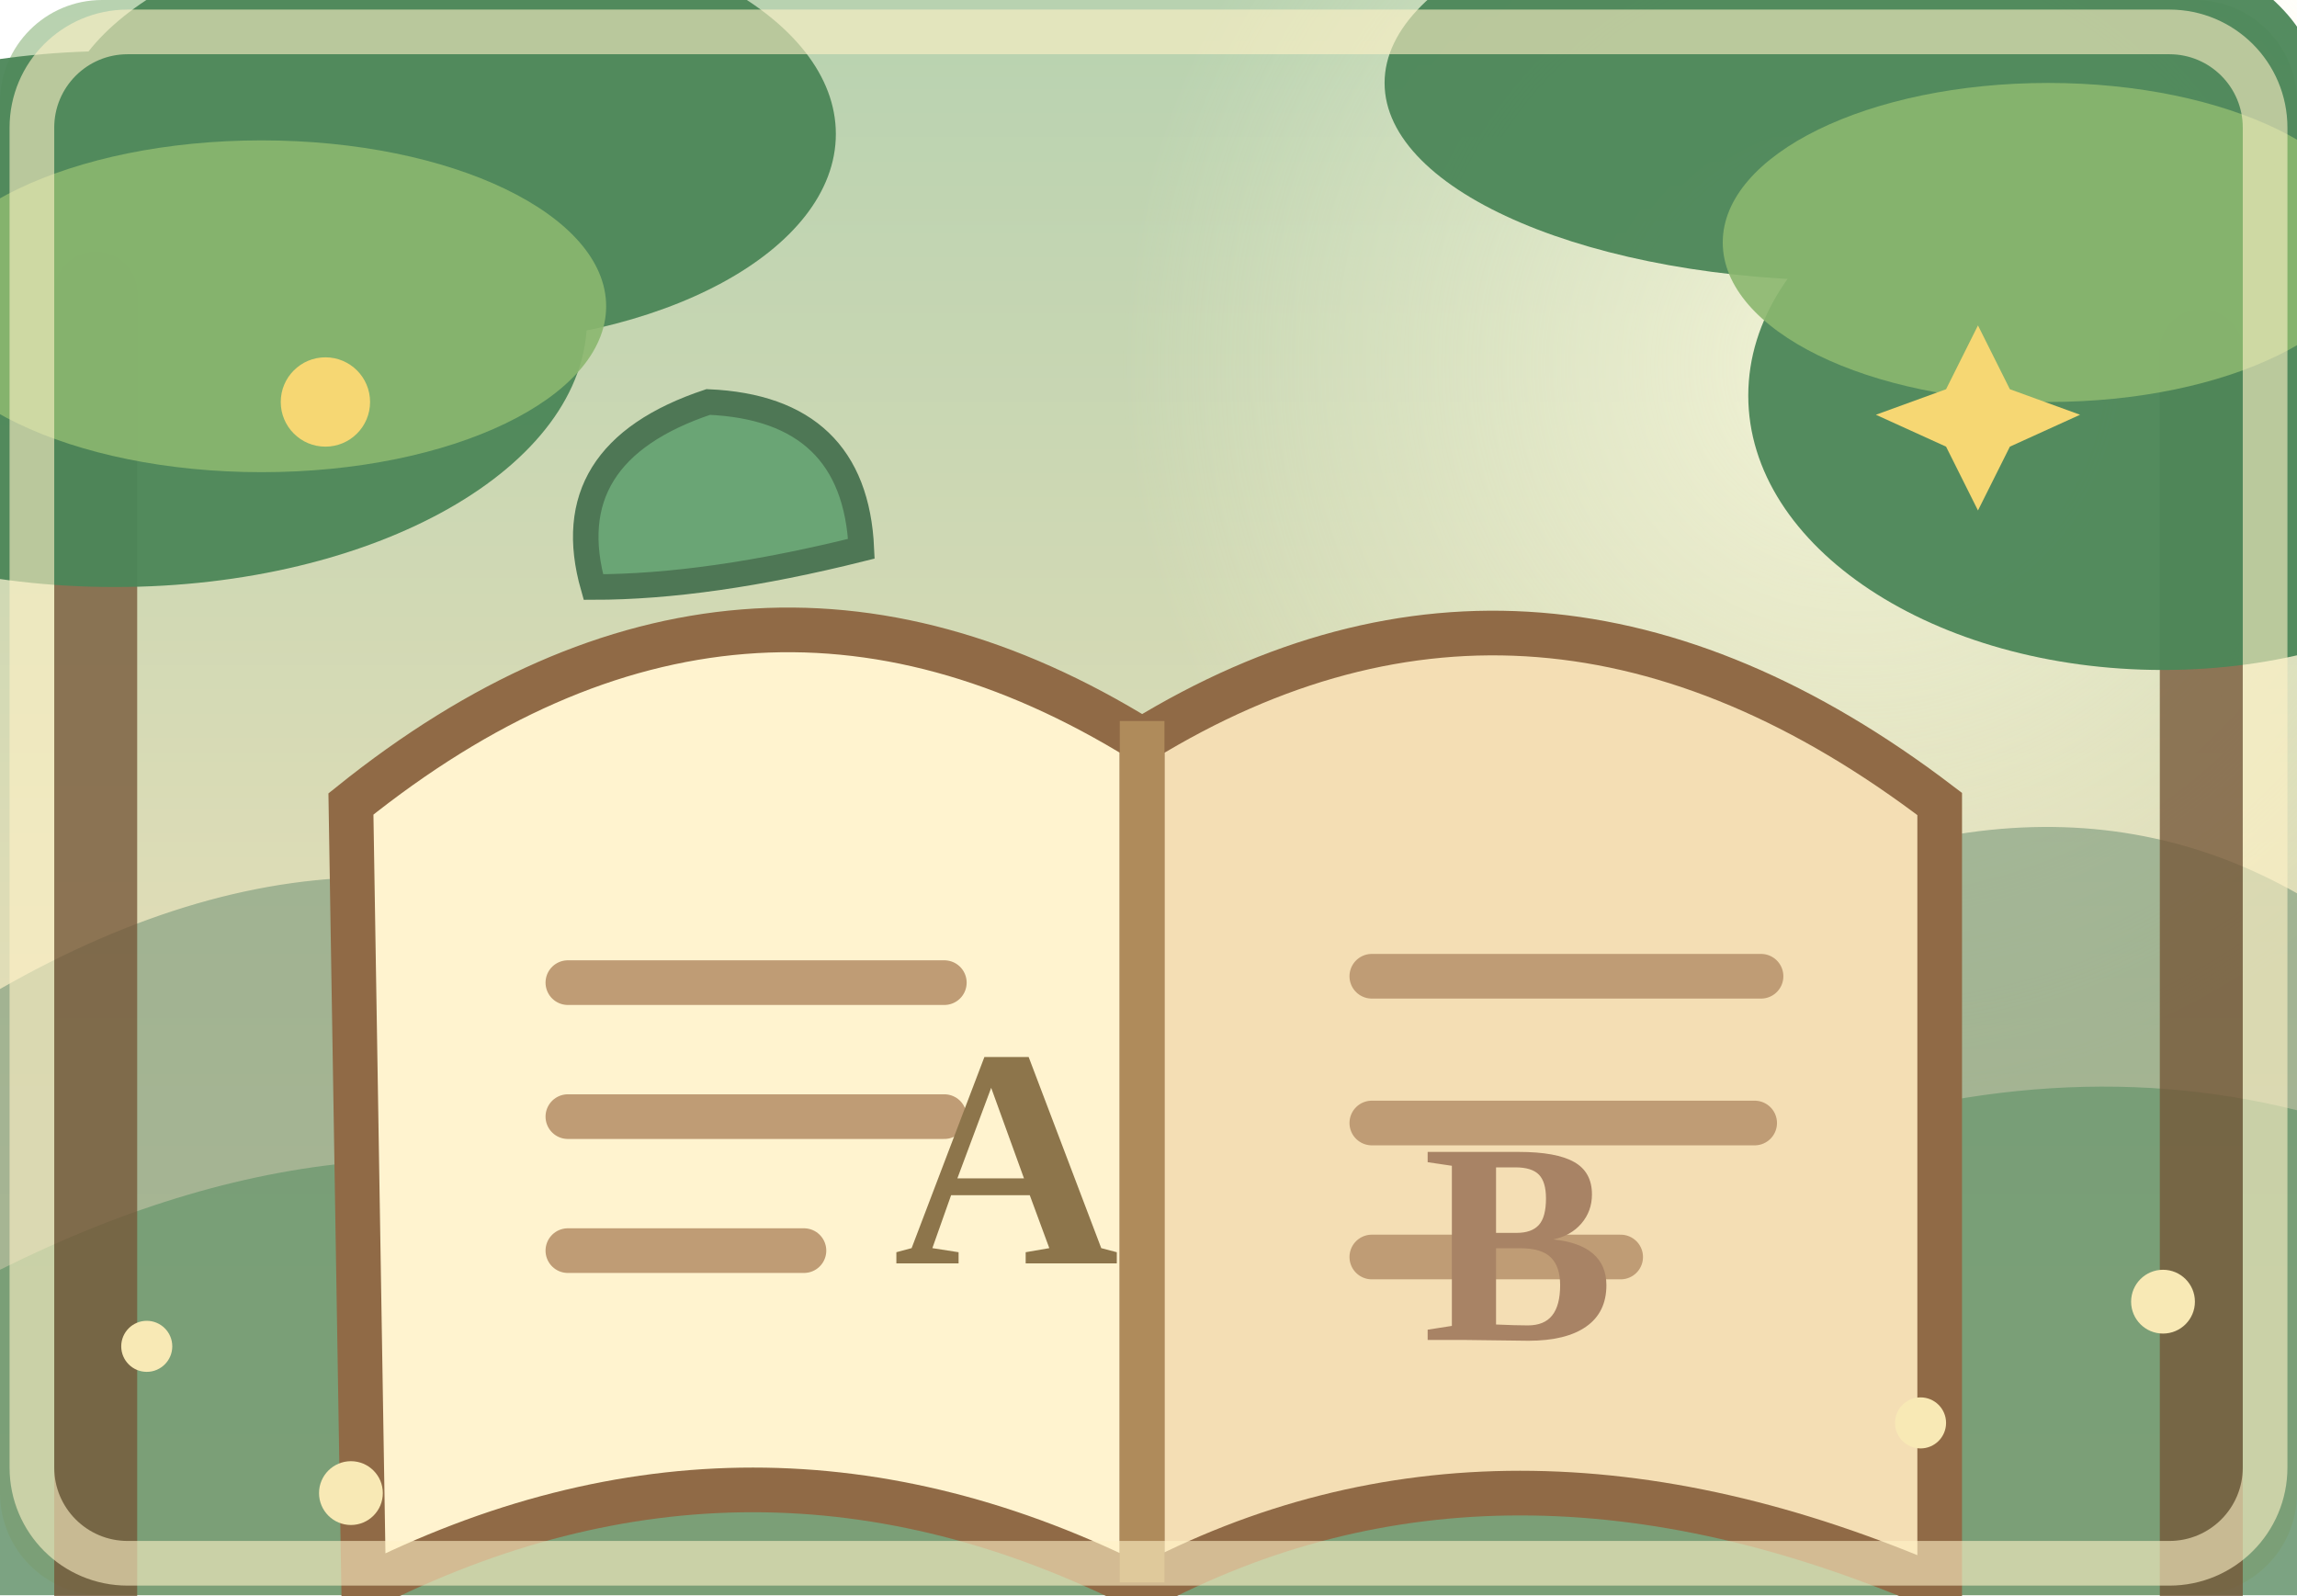
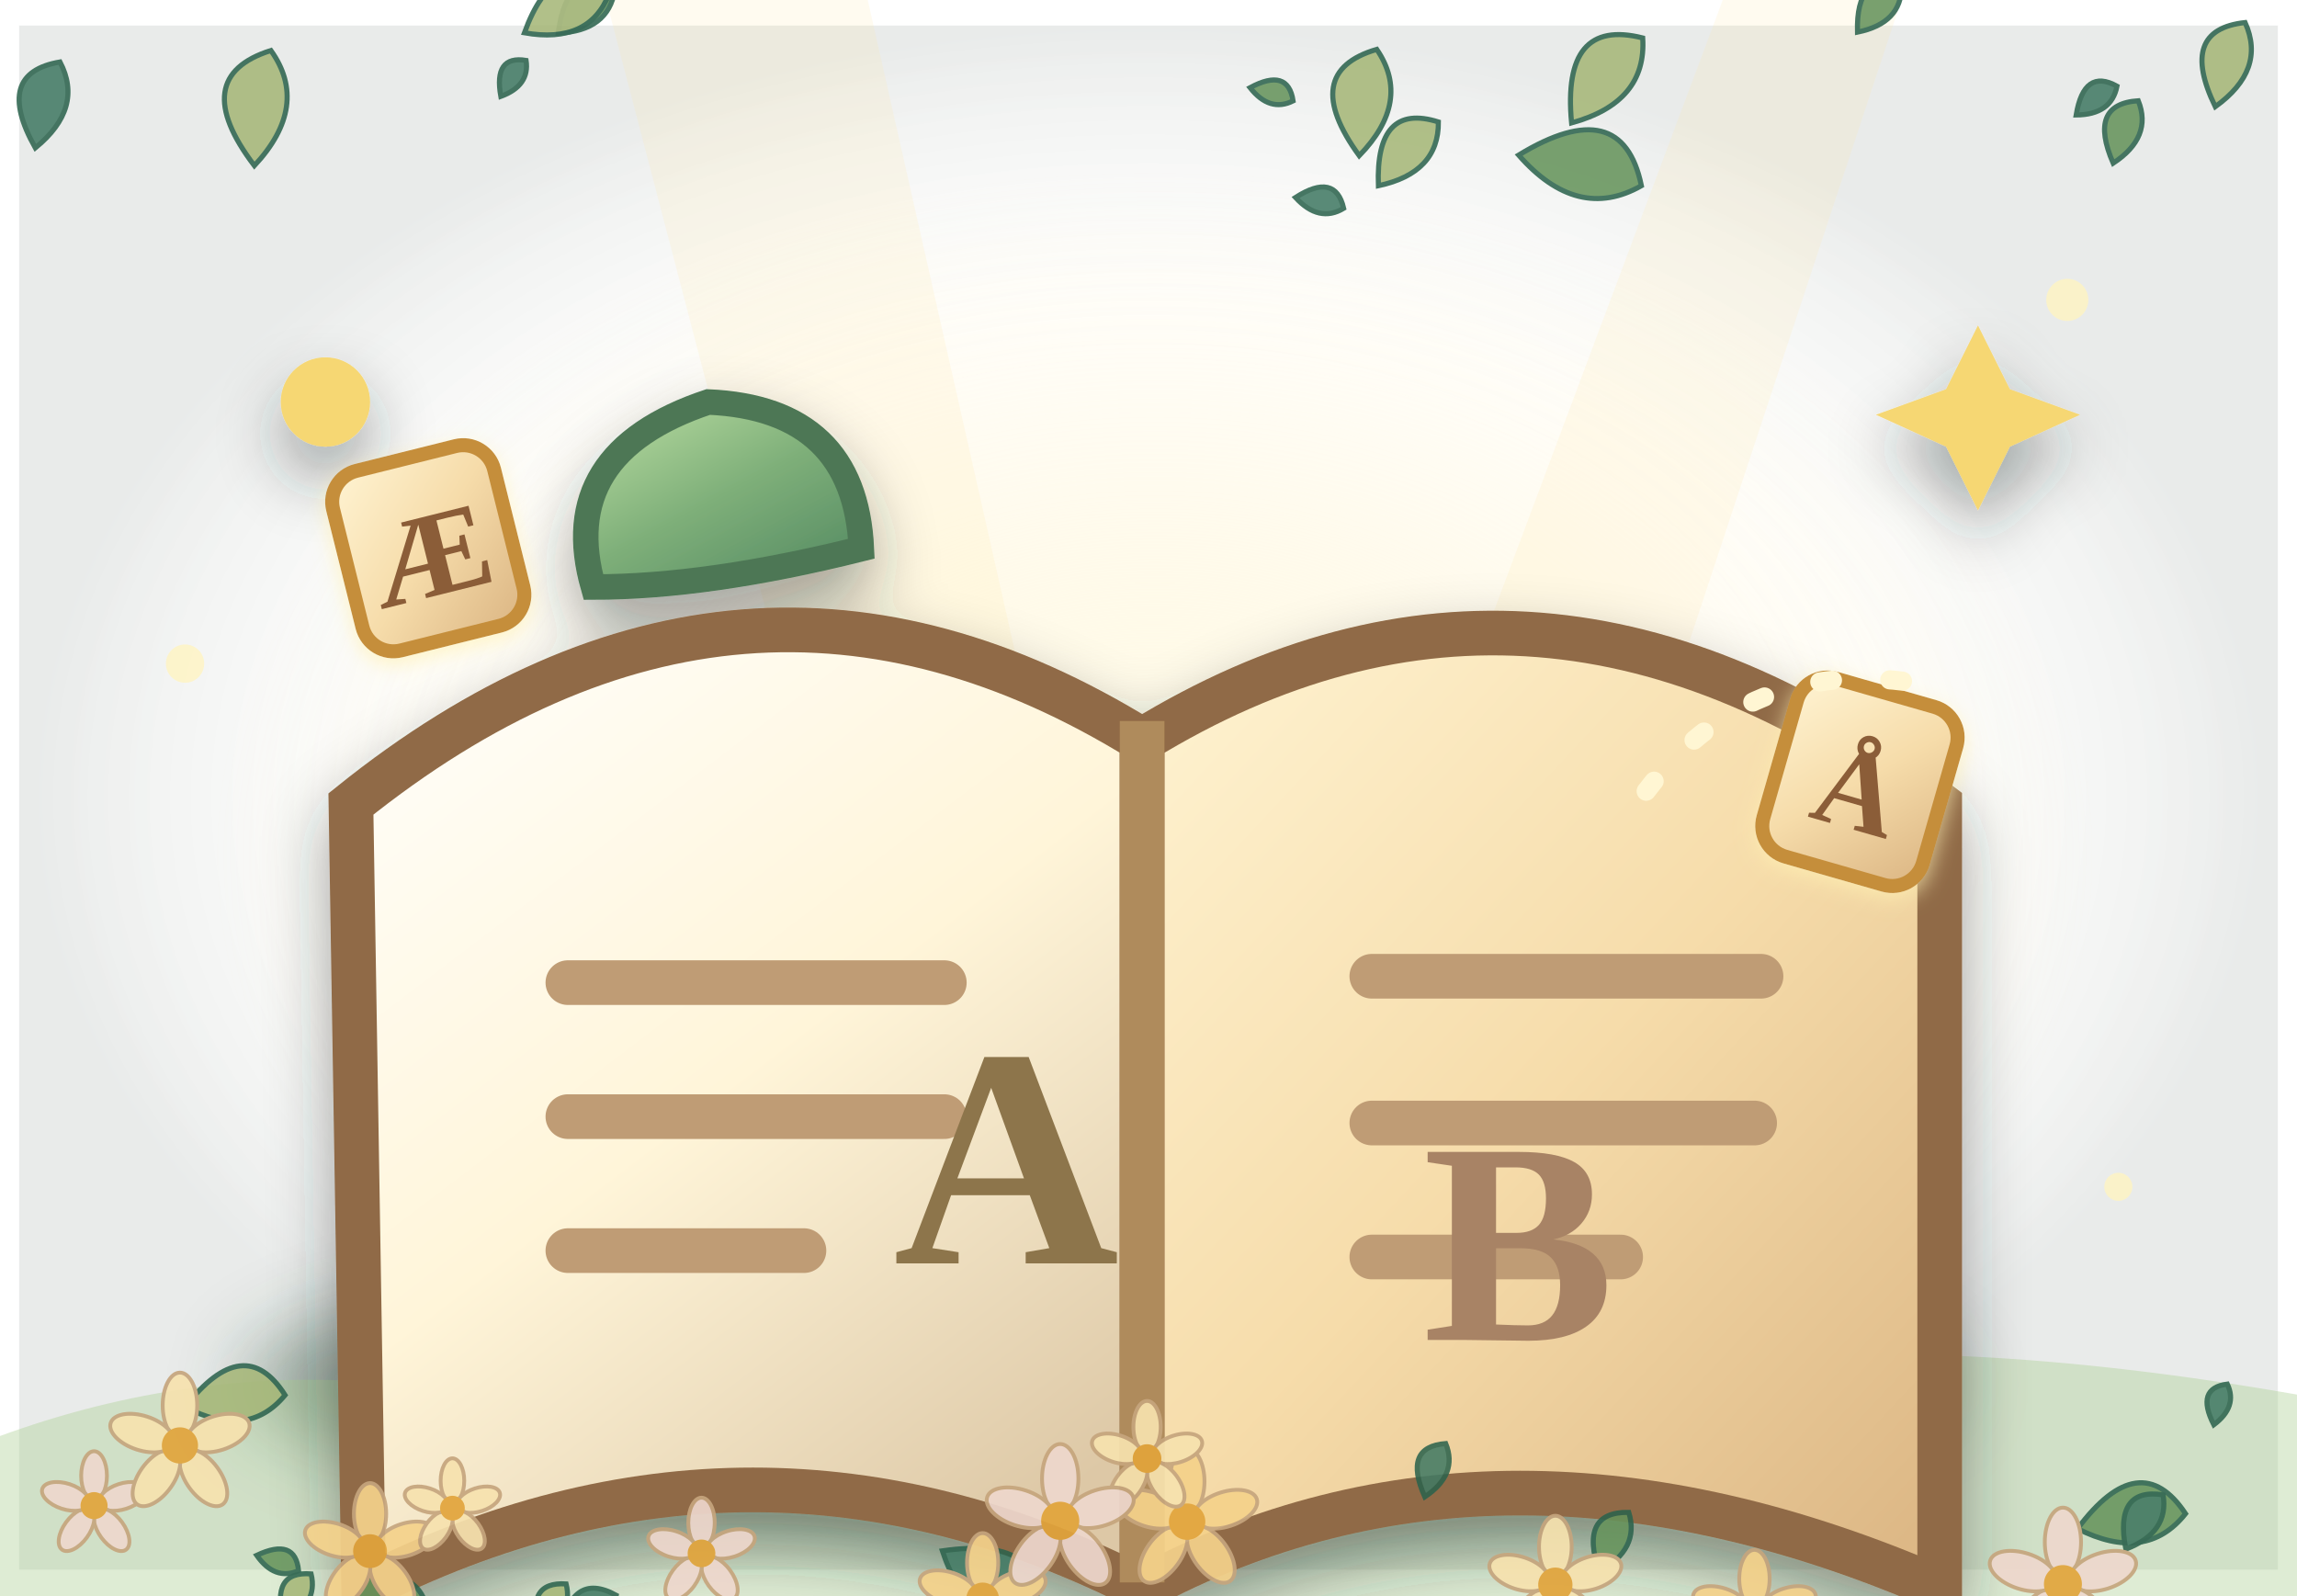
- <svg xmlns="http://www.w3.org/2000/svg" width="360" height="250" viewBox="0 0 360 250" role="img" aria-label="mixed">
+ <svg xmlns="http://www.w3.org/2000/svg" width="360" height="250" viewBox="0 0 360 250" role="img" aria-label="Illustrert ordtema: mixed">
  <defs>
-     <linearGradient id="sky" x1="0" y1="0" x2="0" y2="1">
-       <stop stop-color="#b8d2b0" />
-       <stop offset="1" stop-color="#fae4bb" />
-     </linearGradient>
-     <radialGradient id="light">
-       <stop stop-color="#fffbe0" stop-opacity=".77" />
-       <stop offset="1" stop-color="#fffbe0" stop-opacity="0" />
-     </radialGradient>
+     <radialGradient id="sunHalo">
+       <stop stop-color="#fffce6" stop-opacity=".75" />
+       <stop offset=".52" stop-color="#fff0c0" stop-opacity=".28" />
+       <stop offset="1" stop-color="#fff0c0" stop-opacity="0" />
+     </radialGradient>
+     <radialGradient id="softVignette">
+       <stop offset=".56" stop-color="#fff8de" stop-opacity="0" />
+       <stop offset="1" stop-color="#172e24" stop-opacity=".28" />
+     </radialGradient>
+     <linearGradient id="fur" x1=".15" y1=".03" x2=".83" y2="1">
+       <stop stop-color="#ffcf75" />
+       <stop offset=".28" stop-color="#f39a43" />
+       <stop offset=".68" stop-color="#c86e31" />
+       <stop offset="1" stop-color="#994f2a" />
+     </linearGradient>
+     <linearGradient id="foxFace" x1=".2" y1="0" x2=".8" y2="1">
+       <stop stop-color="#ffe3a7" />
+       <stop offset=".38" stop-color="#faac54" />
+       <stop offset=".83" stop-color="#dd7937" />
+       <stop offset="1" stop-color="#be6538" />
+     </linearGradient>
+     <linearGradient id="ivory" x1=".12" y1="0" x2=".75" y2="1">
+       <stop stop-color="#fffefa" />
+       <stop offset=".5" stop-color="#fff5d9" />
+       <stop offset="1" stop-color="#ddc8a6" />
+     </linearGradient>
+     <linearGradient id="parchment" x1="0" y1="0" x2=".9" y2="1">
+       <stop stop-color="#fff4d3" />
+       <stop offset=".52" stop-color="#f6dcaa" />
+       <stop offset="1" stop-color="#ddb886" />
+     </linearGradient>
+     <linearGradient id="golden" x1=".18" y1="0" x2=".91" y2="1">
+       <stop stop-color="#fff4c1" />
+       <stop offset=".35" stop-color="#f9d17c" />
+       <stop offset="1" stop-color="#b47639" />
+     </linearGradient>
+     <linearGradient id="castle" x1=".1" y1="0" x2=".8" y2="1">
+       <stop stop-color="#fae1e3" />
+       <stop offset=".4" stop-color="#dfaebf" />
+       <stop offset=".9" stop-color="#b78bb9" />
+       <stop offset="1" stop-color="#785e92" />
+     </linearGradient>
+     <linearGradient id="roofs" x1=".05" y1="0" x2=".8" y2="1">
+       <stop stop-color="#b5a6e3" />
+       <stop offset=".48" stop-color="#7b6ba8" />
+       <stop offset="1" stop-color="#54446f" />
+     </linearGradient>
+     <linearGradient id="wood" x1=".12" y1="0" x2=".8" y2="1">
+       <stop stop-color="#eac38a" />
+       <stop offset=".35" stop-color="#bf8950" />
+       <stop offset=".86" stop-color="#895a39" />
+       <stop offset="1" stop-color="#573b2c" />
+     </linearGradient>
+     <radialGradient id="apple" cx=".23" cy=".2" r=".86">
+       <stop stop-color="#fff0ac" />
+       <stop offset=".23" stop-color="#e76d58" />
+       <stop offset=".72" stop-color="#bc4239" />
+       <stop offset="1" stop-color="#8e3d3c" />
+     </radialGradient>
+     <radialGradient id="ocean" cx=".26" cy=".18" r=".94">
+       <stop stop-color="#d6fff2" />
+       <stop offset=".26" stop-color="#8edce0" />
+       <stop offset=".66" stop-color="#4aa5c6" />
+       <stop offset="1" stop-color="#296b8e" />
+     </radialGradient>
+     <linearGradient id="emerald" x1=".1" y1="0" x2=".9" y2="1">
+       <stop stop-color="#b7dba0" />
+       <stop offset=".5" stop-color="#7eaf79" />
+       <stop offset="1" stop-color="#548a62" />
+     </linearGradient>
+     <linearGradient id="ribbon" x1="0" y1="0" x2=".7" y2="1">
+       <stop stop-color="#fff5c5" />
+       <stop offset="1" stop-color="#d89f46" />
+     </linearGradient>
+     <filter id="softShadow" x="-30%" y="-50%" width="160%" height="200%">
+       <feGaussianBlur stdDeviation="6" />
+     </filter>
+     <filter id="lift" x="-25%" y="-35%" width="150%" height="175%">
+       <feDropShadow dx="0" dy="5" stdDeviation="5" flood-color="#283329" flood-opacity=".42" />
+     </filter>
+     <filter id="shine" x="-15%" y="-15%" width="135%" height="135%">
+       <feDropShadow dx="0" dy="1" stdDeviation="1.5" flood-color="#fff1b3" flood-opacity=".7" />
+     </filter>
  </defs>
-   <rect width="360" height="250" rx="16" fill="url(#sky)" />
-   <circle cx="291" cy="57" r="116" fill="url(#light)" />
-   <path d="M0 155Q63 119 115 157Q190 119 253 153Q314 114 360 140V250H0Z" fill="#78977a" opacity=".60" />
-   <path d="M0 199Q60 169 111 191Q192 156 275 181Q320 164 360 174V250H0Z" fill="#5d9166" opacity=".62" />
-   <g stroke="#745637" stroke-width="13" stroke-linecap="round" opacity=".78">
-     <path d="M15 250V46M345 250V55" />
-   </g>
-   <g fill="#4c8658" opacity=".95">
-     <ellipse cx="18" cy="50" rx="74" ry="42" />
-     <ellipse cx="70" cy="21" rx="61" ry="33" />
-     <ellipse cx="339" cy="62" rx="65" ry="43" />
-     <ellipse cx="290" cy="13" rx="73" ry="31" />
-   </g>
-   <g fill="#8bb76f" opacity=".9">
-     <ellipse cx="41" cy="48" rx="54" ry="26" />
-     <ellipse cx="321" cy="38" rx="51" ry="25" />
-   </g>
-   <g transform="translate(55 76)">
-     <path d="M0 50Q61 1 124 40L124 173Q63 142 2 173Z" fill="#fff3cf" stroke="#906a46" stroke-width="7" />
-     <path d="M124 40Q186 2 249 50V173Q180 143 124 173Z" fill="#f4deb4" stroke="#906a46" stroke-width="7" />
-     <path d="M124 37v135" stroke="#af8b5b" stroke-width="7" />
-     <path d="M34 78h59M34 99h59M34 120h37M160 77h61M160 100h60M160 121h39" stroke="#bf9c75" stroke-width="7" stroke-linecap="round" />
-     <path d="M38 16Q32 -5 56 -13Q79 -12 80 10Q56 16 38 16Z" fill="#6aa575" stroke="#4e7755" stroke-width="4" />
-     <text x="85" y="122" font-size="49" font-weight="900" fill="#8d754b">A</text>
-     <text x="168" y="134" font-size="45" font-weight="900" fill="#a88365">B</text>
-   </g>
-   <g fill="#f6d773">
-     <path d="M310 51l5 10 11 4-11 5-5 10-5-10-11-5 11-4Z" />
-     <circle cx="51" cy="63" r="7" />
-   </g>
-   <g fill="#f8e9b5">
-     <circle cx="23" cy="211" r="4" />
-     <circle cx="301" cy="223" r="4" />
-     <circle cx="339" cy="204" r="5" />
-     <circle cx="55" cy="234" r="5" />
-   </g>
-   <rect x="5" y="5" width="350" height="240" rx="15" fill="none" stroke="#fff1c7" stroke-width="7" opacity=".6" />
+   <path d="M3 4h354v242H3Z" fill="url(#softVignette)" opacity=".34" />
+   <ellipse cx="181" cy="134" rx="147" ry="107" fill="url(#sunHalo)" />
+   <path d="M95 0L136 0L190 239L157 237Z M270 0L298 0L219 239L182 235Z" fill="#ffe5a2" opacity=".16" />
+   <ellipse cx="172" cy="217" rx="134" ry="22" fill="#1d422c" opacity=".43" filter="url(#softShadow)" />
+   <g opacity=".38">
+     <path d="M-12 230Q49 202 113 231Q160 210 207 232Q263 199 373 221V252H-12Z" fill="#a9ce8e" />
+   </g>
+   <g filter="url(#lift)">
+     <g transform="translate(55 76)">
+       <path d="M0 50Q61 1 124 40L124 173Q63 142 2 173Z" fill="url(#ivory)" stroke="#906a46" stroke-width="7" />
+       <path d="M124 40Q186 2 249 50V173Q180 143 124 173Z" fill="url(#parchment)" stroke="#906a46" stroke-width="7" />
+       <path d="M124 37v135" stroke="#af8b5b" stroke-width="7" />
+       <path d="M34 78h59M34 99h59M34 120h37M160 77h61M160 100h60M160 121h39" stroke="#bf9c75" stroke-width="7" stroke-linecap="round" />
+       <path d="M38 16Q32 -5 56 -13Q79 -12 80 10Q56 16 38 16Z" fill="url(#emerald)" stroke="#4e7755" stroke-width="4" />
+       <text x="85" y="122" font-size="49" font-weight="900" fill="#8d754b">A</text>
+       <text x="168" y="134" font-size="45" font-weight="900" fill="#a88365">B</text>
+     </g>
+     <g fill="#f6d773">
+       <path d="M310 51l5 10 11 4-11 5-5 10-5-10-11-5 11-4Z" />
+       <circle cx="51" cy="63" r="7" />
+     </g>
+   </g>
+   <g filter="url(#shine)" fill="#fff6cf" stroke="#c58e3b" stroke-width="2.2">
+     <g transform="translate(51 75) rotate(-14)">
+       <rect width="26" height="29" rx="5" fill="url(#parchment)" />
+       <text x="13" y="22" font-size="19" text-anchor="middle" font-weight="900" fill="#8b5d38" stroke="none">Æ</text>
+     </g>
+     <g transform="translate(283 105) rotate(16)">
+       <rect width="26" height="29" rx="5" fill="url(#parchment)" />
+       <text x="13" y="22" font-size="18" text-anchor="middle" font-weight="900" fill="#8b5d38" stroke="none">Å</text>
+     </g>
+   </g>
+   <path d="M258 124Q274 103 300 107" stroke="#fff6d3" stroke-width="3" stroke-dasharray="2 9" stroke-linecap="round" fill="none" />
+   <g opacity=".92">
+     <path d="M0 0Q4.138 -9.827 10.344 -4.138Q7.655 1.758 0 0Z" transform="translate(87.49581 5.194176) rotate(-15.5389)" fill="#64935a" stroke="#2a624c" stroke-width=".8" opacity=".94" />
+     <path d="M0 0Q5.856 -13.908 14.64 -5.856Q10.834 2.489 0 0Z" transform="translate(29.01711 220.4931) rotate(15.06316)" fill="#a5b677" stroke="#2a624c" stroke-width=".8" opacity=".94" />
+     <path d="M0 0Q2.493 -5.92 6.232 -2.493Q4.612 1.059 0 0Z" transform="translate(346.9634 223.2879) rotate(-49.83817)" fill="#417963" stroke="#2a624c" stroke-width=".8" opacity=".94" />
+     <path d="M0 0Q6.344 -15.068 15.861 -6.344Q11.737 2.696 0 0Z" transform="translate(325.6073 239.5818) rotate(13.87509)" fill="#64935a" stroke="#2a624c" stroke-width=".8" opacity=".94" />
+     <path d="M0 0Q5.197 -12.344 12.993 -5.197Q9.615 2.209 0 0Z" transform="translate(347.1915 16.72203) rotate(-48.67507)" fill="#a5b677" stroke="#2a624c" stroke-width=".8" opacity=".94" />
+     <path d="M0 0Q2.558 -6.076 6.396 -2.558Q4.733 1.087 0 0Z" transform="translate(78.49256 15.10526) rotate(-33.12243)" fill="#417963" stroke="#2a624c" stroke-width=".8" opacity=".94" />
+     <path d="M0 0Q3.918 -9.305 9.795 -3.918Q7.248 1.665 0 0Z" transform="translate(331.1874 25.57664) rotate(-46.28747)" fill="#64935a" stroke="#2a624c" stroke-width=".8" opacity=".94" />
+     <path d="M0 0Q3.173 -7.536 7.932 -3.173Q5.87 1.348 0 0Z" transform="translate(84.52115 255.6713) rotate(-38.71367)" fill="#a5b677" stroke="#2a624c" stroke-width=".8" opacity=".94" />
+     <path d="M0 0Q6.737 -15.999 16.841 -6.737Q12.463 2.863 0 0Z" transform="translate(147.6914 243.0516) rotate(58.89122)" fill="#417963" stroke="#2a624c" stroke-width=".8" opacity=".94" />
+     <path d="M0 0Q5.81 -13.8 14.526 -5.81Q10.749 2.469 0 0Z" transform="translate(53.4213 248.0537) rotate(50.87105)" fill="#64935a" stroke="#2a624c" stroke-width=".8" opacity=".94" />
+     <path d="M0 0Q5.097 -12.106 12.743 -5.097Q9.43 2.166 0 0Z" transform="translate(216.0299 29.10734) rotate(-24.94016)" fill="#a5b677" stroke="#2a624c" stroke-width=".8" opacity=".94" />
+     <path d="M0 0Q5.204 -12.358 13.009 -5.204Q9.627 2.211 0 0Z" transform="translate(5.534672 23.17855) rotate(-52.16853)" fill="#417963" stroke="#2a624c" stroke-width=".8" opacity=".94" />
+     <path d="M0 0Q3.709 -8.809 9.273 -3.709Q6.862 1.576 0 0Z" transform="translate(291.1154 5.035253) rotate(-24.37275)" fill="#64935a" stroke="#2a624c" stroke-width=".8" opacity=".94" />
+     <path d="M0 0Q3.162 -7.511 7.906 -3.162Q5.85 1.344 0 0Z" transform="translate(44.47974 254.0266) rotate(-38.03392)" fill="#a5b677" stroke="#2a624c" stroke-width=".8" opacity=".94" />
+     <path d="M0 0Q3.834 -9.106 9.585 -3.834Q7.093 1.629 0 0Z" transform="translate(333.1688 242.7777) rotate(-33.6827)" fill="#417963" stroke="#2a624c" stroke-width=".8" opacity=".94" />
+     <path d="M0 0Q2.592 -6.156 6.48 -2.592Q4.795 1.102 0 0Z" transform="translate(40.23809 243.7537) rotate(41.94918)" fill="#64935a" stroke="#2a624c" stroke-width=".8" opacity=".94" />
+     <path d="M0 0Q6.271 -14.895 15.679 -6.271Q11.602 2.665 0 0Z" transform="translate(213.0283 24.39891) rotate(-58.84106)" fill="#a5b677" stroke="#2a624c" stroke-width=".8" opacity=".94" />
+     <path d="M0 0Q2.873 -6.824 7.183 -2.873Q5.315 1.221 0 0Z" transform="translate(203.0397 30.95092) rotate(34.47912)" fill="#417963" stroke="#2a624c" stroke-width=".8" opacity=".94" />
+     <path d="M0 0Q7.364 -17.488 18.409 -7.364Q13.622 3.129 0 0Z" transform="translate(238.0109 24.30775) rotate(35.81475)" fill="#64935a" stroke="#2a624c" stroke-width=".8" opacity=".94" />
+     <path d="M0 0Q6.772 -16.084 16.93 -6.772Q12.529 2.878 0 0Z" transform="translate(39.86838 25.96403) rotate(-60.03883)" fill="#a5b677" stroke="#2a624c" stroke-width=".8" opacity=".94" />
+     <path d="M0 0Q4.044 -9.604 10.11 -4.044Q7.481 1.719 0 0Z" transform="translate(87.70585 256.3185) rotate(-13.56253)" fill="#417963" stroke="#2a624c" stroke-width=".8" opacity=".94" />
+     <path d="M0 0Q2.62 -6.223 6.551 -2.62Q4.848 1.114 0 0Z" transform="translate(195.9168 13.74043) rotate(38.8668)" fill="#64935a" stroke="#2a624c" stroke-width=".8" opacity=".94" />
+     <path d="M0 0Q6.449 -15.317 16.123 -6.449Q11.931 2.741 0 0Z" transform="translate(246.3067 19.26081) rotate(-28.25357)" fill="#a5b677" stroke="#2a624c" stroke-width=".8" opacity=".94" />
+     <path d="M0 0Q2.908 -6.906 7.269 -2.908Q5.379 1.236 0 0Z" transform="translate(325.3898 18.02185) rotate(-13.40718)" fill="#417963" stroke="#2a624c" stroke-width=".8" opacity=".94" />
+     <path d="M0 0Q3.851 -9.146 9.628 -3.851Q7.124 1.637 0 0Z" transform="translate(250.6278 246.2899) rotate(-41.59215)" fill="#64935a" stroke="#2a624c" stroke-width=".8" opacity=".94" />
+     <path d="M0 0Q5.422 -12.878 13.555 -5.422Q10.031 2.304 0 0Z" transform="translate(82.18937 5.141993) rotate(-2.84622)" fill="#a5b677" stroke="#2a624c" stroke-width=".8" opacity=".94" />
+     <path d="M0 0Q3.333 -7.916 8.333 -3.333Q6.166 1.417 0 0Z" transform="translate(223.3022 234.5932) rotate(-46.78838)" fill="#417963" stroke="#2a624c" stroke-width=".8" opacity=".94" />
+     <g transform="translate(186.0529 238.4802)">
+       <ellipse cx="0" cy="-6.306" rx="2.721" ry="5.177" transform="rotate(0)" fill="#f4d18a" stroke="#c6a57d" stroke-width=".6" />
+       <ellipse cx="0" cy="-6.306" rx="2.721" ry="5.177" transform="rotate(72)" fill="#f4d18a" stroke="#c6a57d" stroke-width=".6" />
+       <ellipse cx="0" cy="-6.306" rx="2.721" ry="5.177" transform="rotate(144)" fill="#f4d18a" stroke="#c6a57d" stroke-width=".6" />
+       <ellipse cx="0" cy="-6.306" rx="2.721" ry="5.177" transform="rotate(216)" fill="#f4d18a" stroke="#c6a57d" stroke-width=".6" />
+       <ellipse cx="0" cy="-6.306" rx="2.721" ry="5.177" transform="rotate(288)" fill="#f4d18a" stroke="#c6a57d" stroke-width=".6" />
+       <circle r="2.854" fill="#e2a43b" />
+     </g>
+     <g transform="translate(323.3145 248.2623)">
+       <ellipse cx="0" cy="-6.581" rx="2.84" ry="5.404" transform="rotate(0)" fill="#eed7cc" stroke="#c6a57d" stroke-width=".6" />
+       <ellipse cx="0" cy="-6.581" rx="2.84" ry="5.404" transform="rotate(72)" fill="#eed7cc" stroke="#c6a57d" stroke-width=".6" />
+       <ellipse cx="0" cy="-6.581" rx="2.84" ry="5.404" transform="rotate(144)" fill="#eed7cc" stroke="#c6a57d" stroke-width=".6" />
+       <ellipse cx="0" cy="-6.581" rx="2.84" ry="5.404" transform="rotate(216)" fill="#eed7cc" stroke="#c6a57d" stroke-width=".6" />
+       <ellipse cx="0" cy="-6.581" rx="2.84" ry="5.404" transform="rotate(288)" fill="#eed7cc" stroke="#c6a57d" stroke-width=".6" />
+       <circle r="2.979" fill="#e2a43b" />
+     </g>
+     <g transform="translate(179.7727 228.5897)">
+       <ellipse cx="0" cy="-4.959" rx="2.14" ry="4.072" transform="rotate(0)" fill="#f6e2ae" stroke="#c6a57d" stroke-width=".6" />
+       <ellipse cx="0" cy="-4.959" rx="2.14" ry="4.072" transform="rotate(72)" fill="#f6e2ae" stroke="#c6a57d" stroke-width=".6" />
+       <ellipse cx="0" cy="-4.959" rx="2.14" ry="4.072" transform="rotate(144)" fill="#f6e2ae" stroke="#c6a57d" stroke-width=".6" />
+       <ellipse cx="0" cy="-4.959" rx="2.14" ry="4.072" transform="rotate(216)" fill="#f6e2ae" stroke="#c6a57d" stroke-width=".6" />
+       <ellipse cx="0" cy="-4.959" rx="2.14" ry="4.072" transform="rotate(288)" fill="#f6e2ae" stroke="#c6a57d" stroke-width=".6" />
+       <circle r="2.245" fill="#e2a43b" />
+     </g>
+     <g transform="translate(57.99675 243.0999)">
+       <ellipse cx="0" cy="-5.857" rx="2.528" ry="4.809" transform="rotate(0)" fill="#f4d18a" stroke="#c6a57d" stroke-width=".6" />
+       <ellipse cx="0" cy="-5.857" rx="2.528" ry="4.809" transform="rotate(72)" fill="#f4d18a" stroke="#c6a57d" stroke-width=".6" />
+       <ellipse cx="0" cy="-5.857" rx="2.528" ry="4.809" transform="rotate(144)" fill="#f4d18a" stroke="#c6a57d" stroke-width=".6" />
+       <ellipse cx="0" cy="-5.857" rx="2.528" ry="4.809" transform="rotate(216)" fill="#f4d18a" stroke="#c6a57d" stroke-width=".6" />
+       <ellipse cx="0" cy="-5.857" rx="2.528" ry="4.809" transform="rotate(288)" fill="#f4d18a" stroke="#c6a57d" stroke-width=".6" />
+       <circle r="2.651" fill="#e2a43b" />
+     </g>
+     <g transform="translate(109.9437 243.4501)">
+       <ellipse cx="0" cy="-4.794" rx="2.069" ry="3.936" transform="rotate(0)" fill="#eed7cc" stroke="#c6a57d" stroke-width=".6" />
+       <ellipse cx="0" cy="-4.794" rx="2.069" ry="3.936" transform="rotate(72)" fill="#eed7cc" stroke="#c6a57d" stroke-width=".6" />
+       <ellipse cx="0" cy="-4.794" rx="2.069" ry="3.936" transform="rotate(144)" fill="#eed7cc" stroke="#c6a57d" stroke-width=".6" />
+       <ellipse cx="0" cy="-4.794" rx="2.069" ry="3.936" transform="rotate(216)" fill="#eed7cc" stroke="#c6a57d" stroke-width=".6" />
+       <ellipse cx="0" cy="-4.794" rx="2.069" ry="3.936" transform="rotate(288)" fill="#eed7cc" stroke="#c6a57d" stroke-width=".6" />
+       <circle r="2.17" fill="#e2a43b" />
+     </g>
+     <g transform="translate(70.90856 236.3586)">
+       <ellipse cx="0" cy="-4.287" rx="1.85" ry="3.52" transform="rotate(0)" fill="#f6e2ae" stroke="#c6a57d" stroke-width=".6" />
+       <ellipse cx="0" cy="-4.287" rx="1.85" ry="3.52" transform="rotate(72)" fill="#f6e2ae" stroke="#c6a57d" stroke-width=".6" />
+       <ellipse cx="0" cy="-4.287" rx="1.85" ry="3.52" transform="rotate(144)" fill="#f6e2ae" stroke="#c6a57d" stroke-width=".6" />
+       <ellipse cx="0" cy="-4.287" rx="1.85" ry="3.52" transform="rotate(216)" fill="#f6e2ae" stroke="#c6a57d" stroke-width=".6" />
+       <ellipse cx="0" cy="-4.287" rx="1.85" ry="3.52" transform="rotate(288)" fill="#f6e2ae" stroke="#c6a57d" stroke-width=".6" />
+       <circle r="1.941" fill="#e2a43b" />
+     </g>
+     <g transform="translate(154.0073 250.5886)">
+       <ellipse cx="0" cy="-5.665" rx="2.445" ry="4.652" transform="rotate(0)" fill="#f4d18a" stroke="#c6a57d" stroke-width=".6" />
+       <ellipse cx="0" cy="-5.665" rx="2.445" ry="4.652" transform="rotate(72)" fill="#f4d18a" stroke="#c6a57d" stroke-width=".6" />
+       <ellipse cx="0" cy="-5.665" rx="2.445" ry="4.652" transform="rotate(144)" fill="#f4d18a" stroke="#c6a57d" stroke-width=".6" />
+       <ellipse cx="0" cy="-5.665" rx="2.445" ry="4.652" transform="rotate(216)" fill="#f4d18a" stroke="#c6a57d" stroke-width=".6" />
+       <ellipse cx="0" cy="-5.665" rx="2.445" ry="4.652" transform="rotate(288)" fill="#f4d18a" stroke="#c6a57d" stroke-width=".6" />
+       <circle r="2.564" fill="#e2a43b" />
+     </g>
+     <g transform="translate(14.74063 235.9674)">
+       <ellipse cx="0" cy="-4.684" rx="2.021" ry="3.846" transform="rotate(0)" fill="#eed7cc" stroke="#c6a57d" stroke-width=".6" />
+       <ellipse cx="0" cy="-4.684" rx="2.021" ry="3.846" transform="rotate(72)" fill="#eed7cc" stroke="#c6a57d" stroke-width=".6" />
+       <ellipse cx="0" cy="-4.684" rx="2.021" ry="3.846" transform="rotate(144)" fill="#eed7cc" stroke="#c6a57d" stroke-width=".6" />
+       <ellipse cx="0" cy="-4.684" rx="2.021" ry="3.846" transform="rotate(216)" fill="#eed7cc" stroke="#c6a57d" stroke-width=".6" />
+       <ellipse cx="0" cy="-4.684" rx="2.021" ry="3.846" transform="rotate(288)" fill="#eed7cc" stroke="#c6a57d" stroke-width=".6" />
+       <circle r="2.12" fill="#e2a43b" />
+     </g>
+     <g transform="translate(28.20085 226.531)">
+       <ellipse cx="0" cy="-6.267" rx="2.705" ry="5.145" transform="rotate(0)" fill="#f6e2ae" stroke="#c6a57d" stroke-width=".6" />
+       <ellipse cx="0" cy="-6.267" rx="2.705" ry="5.145" transform="rotate(72)" fill="#f6e2ae" stroke="#c6a57d" stroke-width=".6" />
+       <ellipse cx="0" cy="-6.267" rx="2.705" ry="5.145" transform="rotate(144)" fill="#f6e2ae" stroke="#c6a57d" stroke-width=".6" />
+       <ellipse cx="0" cy="-6.267" rx="2.705" ry="5.145" transform="rotate(216)" fill="#f6e2ae" stroke="#c6a57d" stroke-width=".6" />
+       <ellipse cx="0" cy="-6.267" rx="2.705" ry="5.145" transform="rotate(288)" fill="#f6e2ae" stroke="#c6a57d" stroke-width=".6" />
+       <circle r="2.837" fill="#e2a43b" />
+     </g>
+     <g transform="translate(274.9665 252.9499)">
+       <ellipse cx="0" cy="-5.52" rx="2.382" ry="4.532" transform="rotate(0)" fill="#f4d18a" stroke="#c6a57d" stroke-width=".6" />
+       <ellipse cx="0" cy="-5.52" rx="2.382" ry="4.532" transform="rotate(72)" fill="#f4d18a" stroke="#c6a57d" stroke-width=".6" />
+       <ellipse cx="0" cy="-5.52" rx="2.382" ry="4.532" transform="rotate(144)" fill="#f4d18a" stroke="#c6a57d" stroke-width=".6" />
+       <ellipse cx="0" cy="-5.52" rx="2.382" ry="4.532" transform="rotate(216)" fill="#f4d18a" stroke="#c6a57d" stroke-width=".6" />
+       <ellipse cx="0" cy="-5.52" rx="2.382" ry="4.532" transform="rotate(288)" fill="#f4d18a" stroke="#c6a57d" stroke-width=".6" />
+       <circle r="2.498" fill="#e2a43b" />
+     </g>
+     <g transform="translate(166.1638 238.3438)">
+       <ellipse cx="0" cy="-6.609" rx="2.852" ry="5.426" transform="rotate(0)" fill="#eed7cc" stroke="#c6a57d" stroke-width=".6" />
+       <ellipse cx="0" cy="-6.609" rx="2.852" ry="5.426" transform="rotate(72)" fill="#eed7cc" stroke="#c6a57d" stroke-width=".6" />
+       <ellipse cx="0" cy="-6.609" rx="2.852" ry="5.426" transform="rotate(144)" fill="#eed7cc" stroke="#c6a57d" stroke-width=".6" />
+       <ellipse cx="0" cy="-6.609" rx="2.852" ry="5.426" transform="rotate(216)" fill="#eed7cc" stroke="#c6a57d" stroke-width=".6" />
+       <ellipse cx="0" cy="-6.609" rx="2.852" ry="5.426" transform="rotate(288)" fill="#eed7cc" stroke="#c6a57d" stroke-width=".6" />
+       <circle r="2.991" fill="#e2a43b" />
+     </g>
+     <g transform="translate(243.763 248.3591)">
+       <ellipse cx="0" cy="-5.934" rx="2.561" ry="4.872" transform="rotate(0)" fill="#f6e2ae" stroke="#c6a57d" stroke-width=".6" />
+       <ellipse cx="0" cy="-5.934" rx="2.561" ry="4.872" transform="rotate(72)" fill="#f6e2ae" stroke="#c6a57d" stroke-width=".6" />
+       <ellipse cx="0" cy="-5.934" rx="2.561" ry="4.872" transform="rotate(144)" fill="#f6e2ae" stroke="#c6a57d" stroke-width=".6" />
+       <ellipse cx="0" cy="-5.934" rx="2.561" ry="4.872" transform="rotate(216)" fill="#f6e2ae" stroke="#c6a57d" stroke-width=".6" />
+       <ellipse cx="0" cy="-5.934" rx="2.561" ry="4.872" transform="rotate(288)" fill="#f6e2ae" stroke="#c6a57d" stroke-width=".6" />
+       <circle r="2.686" fill="#e2a43b" />
+     </g>
+   </g>
+   <g opacity=".78" fill="#fff4c0">
+     <circle cx="29" cy="104" r="3" />
+     <circle cx="324" cy="47" r="3.3" />
+     <circle cx="332" cy="186" r="2.2" />
+   </g>
</svg>
